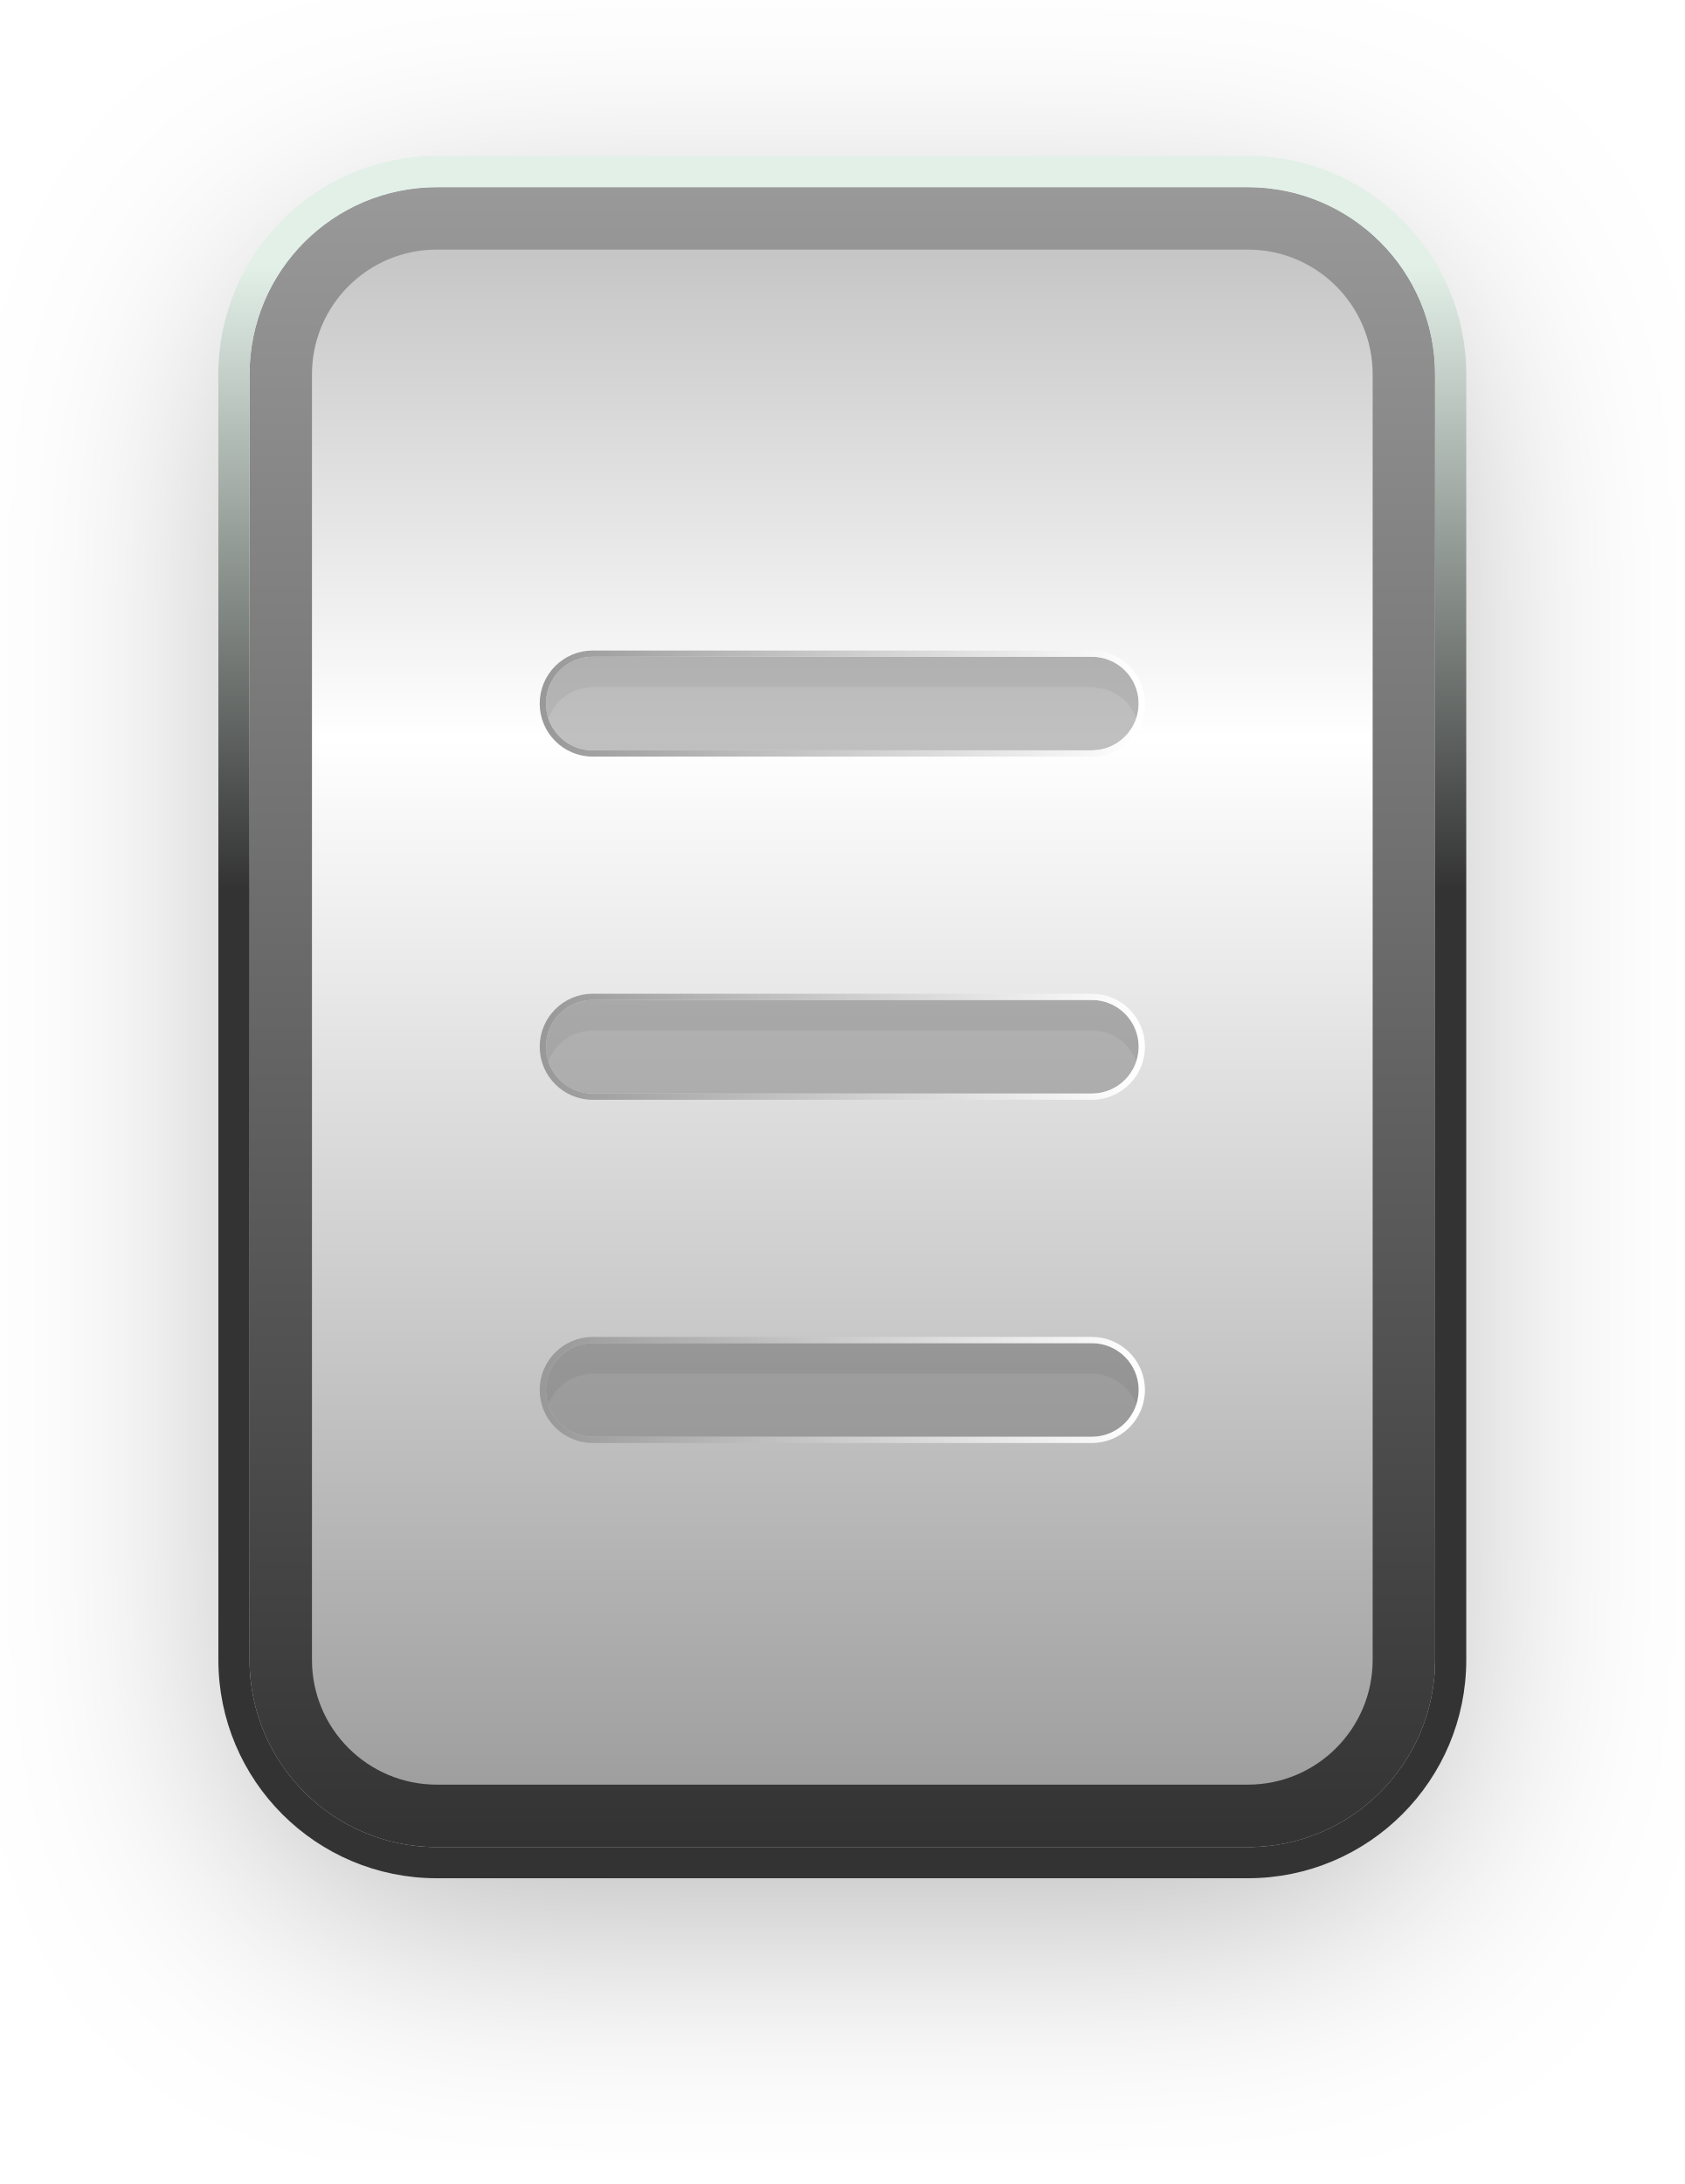
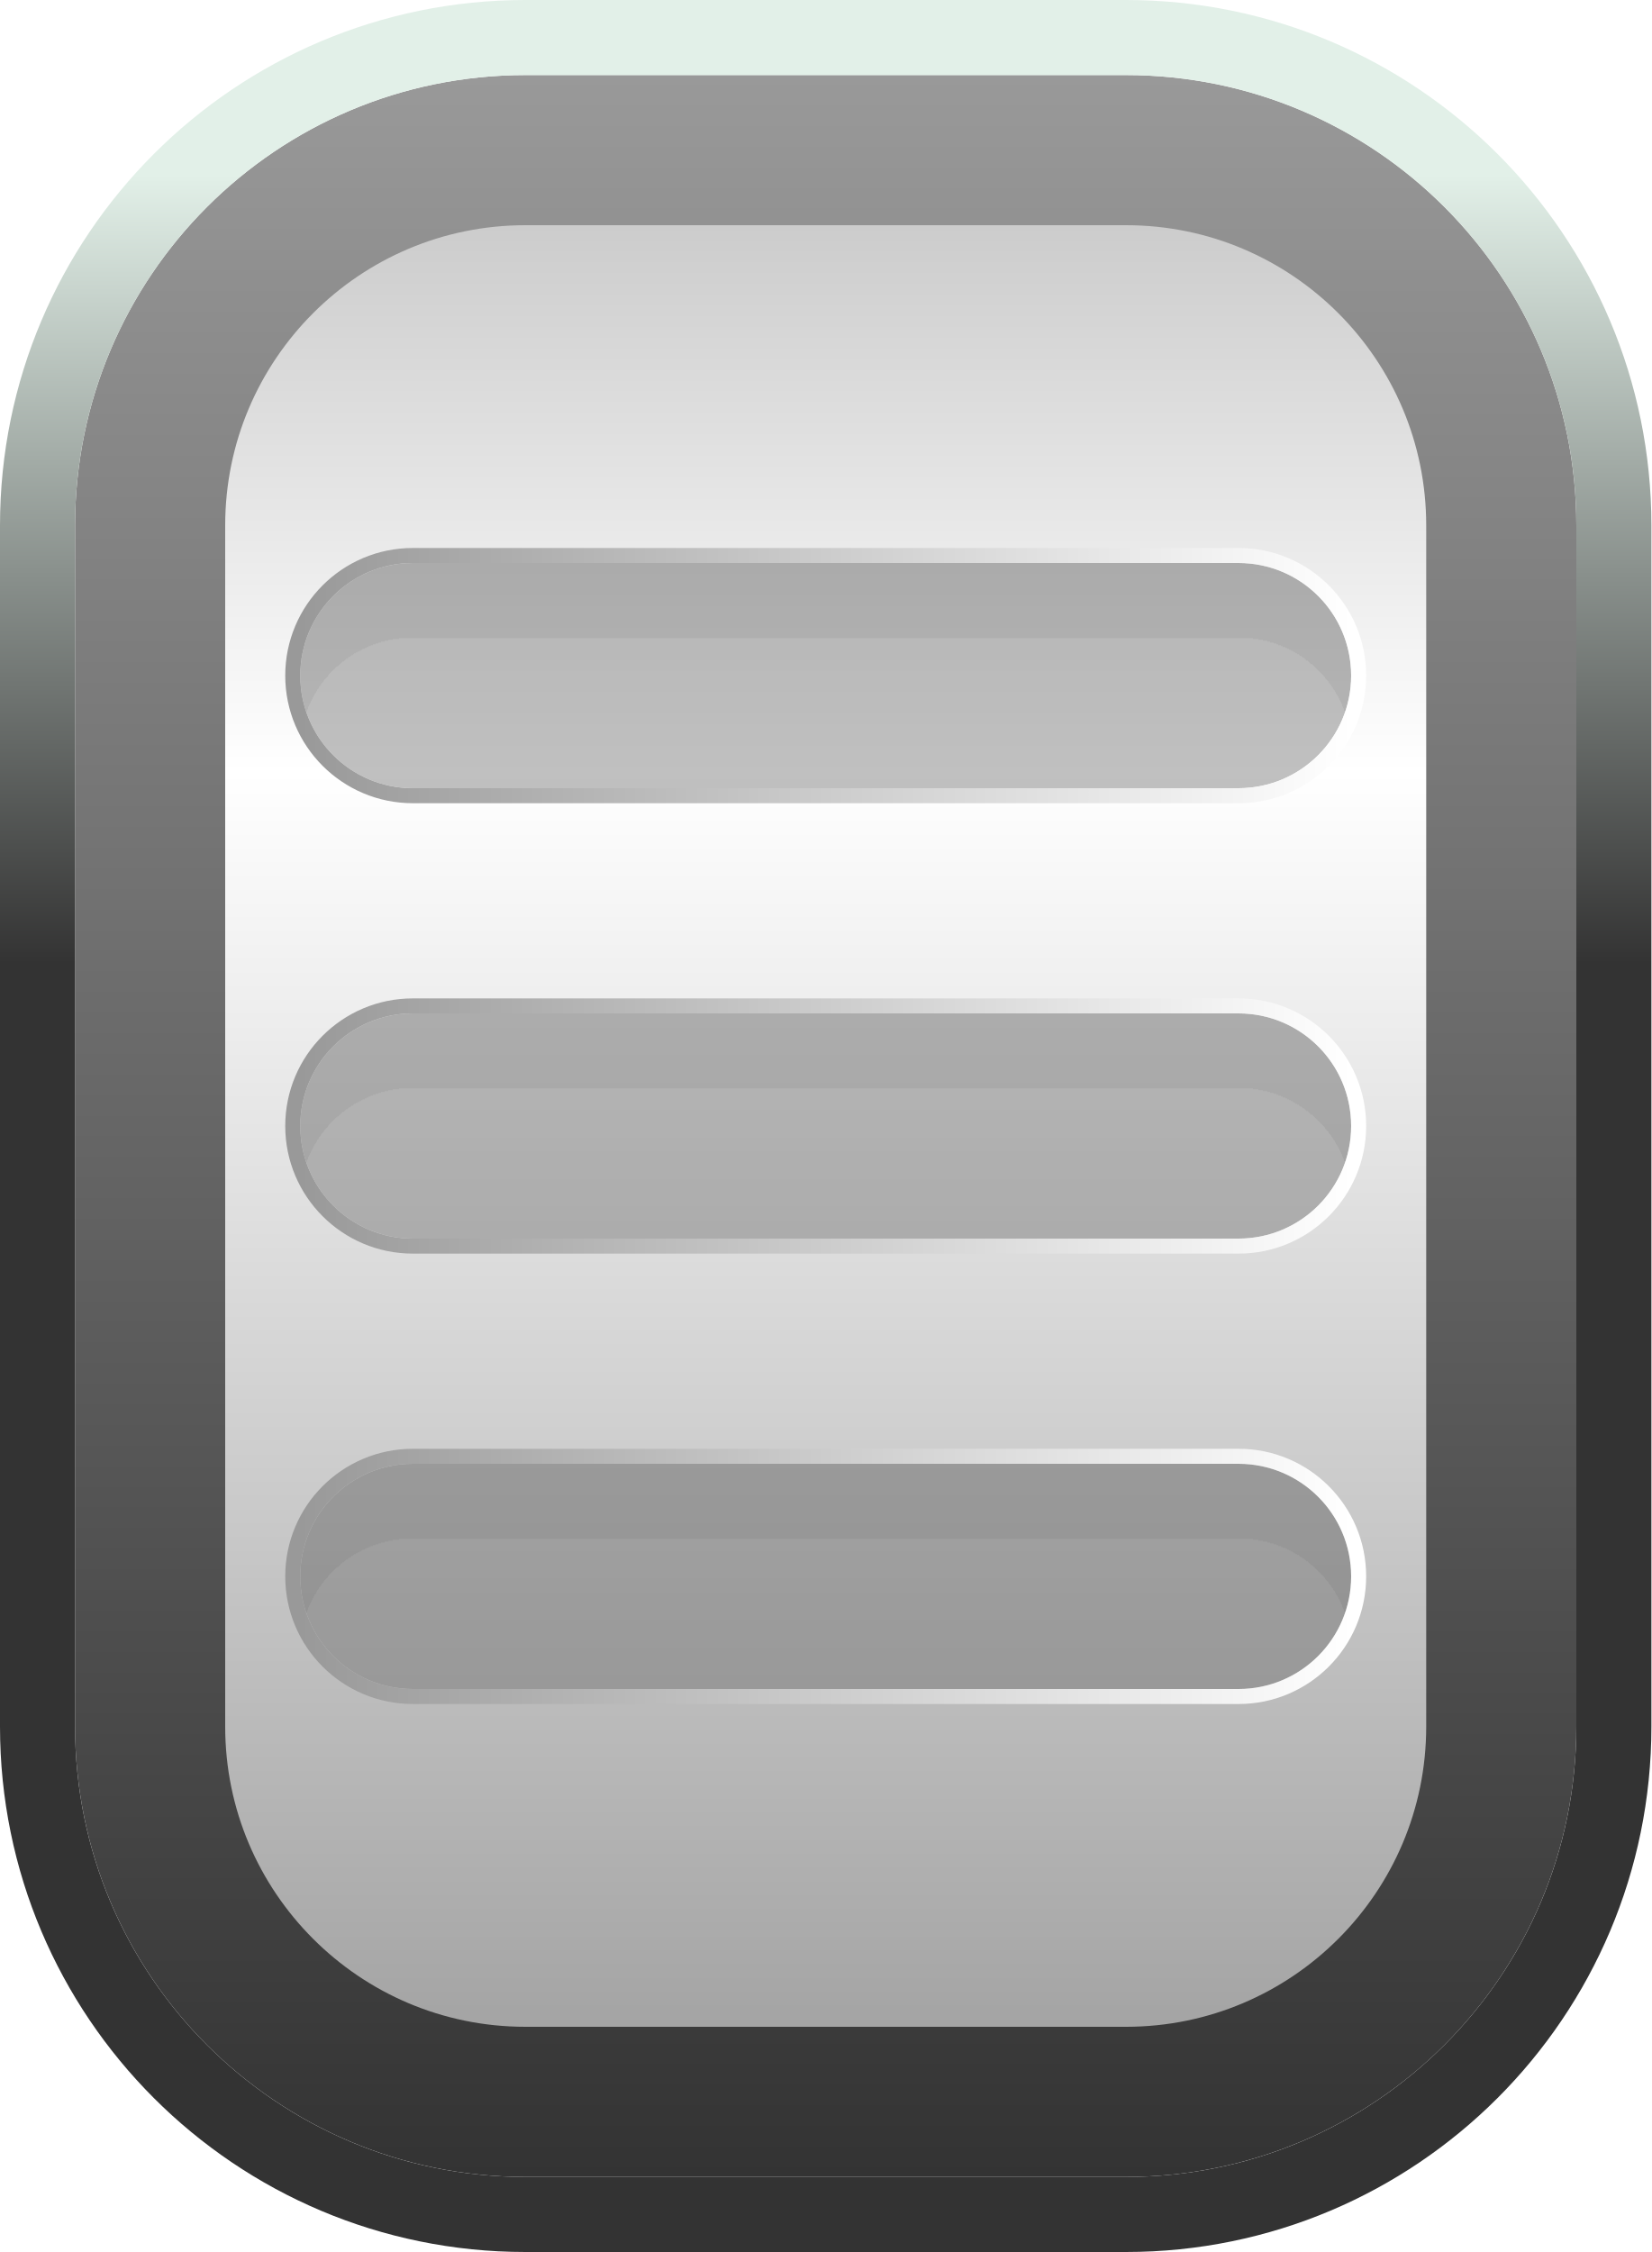
- <svg xmlns="http://www.w3.org/2000/svg" width="54" height="70" viewBox="0 0 54 70" fill="none">
-   <g filter="url(#filter0_d_130_49)">
-     <rect x="8" y="6" width="38" height="53.2" rx="6" fill="url(#paint0_linear_130_49)" />
-     <rect x="9" y="7" width="36" height="51.2" rx="5" stroke="url(#paint1_linear_130_49)" stroke-width="2" />
+ <svg xmlns="http://www.w3.org/2000/svg" width="22" height="30" viewBox="0 0 22 30" fill="none">
+   <rect x="2" y="2" width="18" height="26" rx="5" fill="url(#paint0_linear_147_4132)" stroke="url(#paint1_linear_147_4132)" stroke-width="2" />
+   <rect x="0.5" y="0.5" width="21" height="29" rx="6.5" stroke="url(#paint2_linear_147_4132)" />
+   <g filter="url(#filter0_i_147_4132)">
+     <rect x="4" y="7.5" width="14" height="3" rx="1.5" fill="#646464" fill-opacity="0.41" />
  </g>
-   <rect x="7.5" y="5.5" width="39" height="54.2" rx="6.5" stroke="url(#paint2_linear_130_49)" />
-   <g filter="url(#filter1_i_130_49)">
-     <rect x="17.5" y="21.05" width="19" height="3" rx="1.5" fill="#646464" fill-opacity="0.41" />
+   <rect x="3.9" y="7.4" width="14.2" height="3.2" rx="1.6" stroke="url(#paint3_linear_147_4132)" stroke-width="0.2" />
+   <g filter="url(#filter1_i_147_4132)">
+     <rect x="4" y="13.5" width="14" height="3" rx="1.5" fill="#646464" fill-opacity="0.41" />
  </g>
-   <rect x="17.4" y="20.95" width="19.2" height="3.2" rx="1.6" stroke="url(#paint3_linear_130_49)" stroke-width="0.2" />
-   <g filter="url(#filter2_i_130_49)">
-     <rect x="17.5" y="32.05" width="19" height="3" rx="1.5" fill="#646464" fill-opacity="0.41" />
+   <rect x="3.9" y="13.4" width="14.2" height="3.2" rx="1.6" stroke="url(#paint4_linear_147_4132)" stroke-width="0.2" />
+   <g filter="url(#filter2_i_147_4132)">
+     <rect x="4" y="19.5" width="14" height="3" rx="1.5" fill="#646464" fill-opacity="0.41" />
  </g>
-   <rect x="17.4" y="31.95" width="19.2" height="3.2" rx="1.6" stroke="url(#paint4_linear_130_49)" stroke-width="0.2" />
-   <g filter="url(#filter3_i_130_49)">
-     <rect x="17.5" y="43.05" width="19" height="3" rx="1.5" fill="#646464" fill-opacity="0.41" />
-   </g>
-   <rect x="17.4" y="42.95" width="19.2" height="3.2" rx="1.6" stroke="url(#paint5_linear_130_49)" stroke-width="0.2" />
+   <rect x="3.9" y="19.4" width="14.2" height="3.2" rx="1.6" stroke="url(#paint5_linear_147_4132)" stroke-width="0.2" />
  <defs>
-     <filter id="filter0_d_130_49" x="0" y="0" width="54" height="69.2" filterUnits="userSpaceOnUse" color-interpolation-filters="sRGB">
-       <feFlood flood-opacity="0" result="BackgroundImageFix" />
-       <feColorMatrix in="SourceAlpha" type="matrix" values="0 0 0 0 0 0 0 0 0 0 0 0 0 0 0 0 0 0 127 0" result="hardAlpha" />
-       <feOffset dy="2" />
-       <feGaussianBlur stdDeviation="4" />
-       <feComposite in2="hardAlpha" operator="out" />
-       <feColorMatrix type="matrix" values="0 0 0 0 0 0 0 0 0 0 0 0 0 0 0 0 0 0 0.3 0" />
-       <feBlend mode="normal" in2="BackgroundImageFix" result="effect1_dropShadow_130_49" />
-       <feBlend mode="normal" in="SourceGraphic" in2="effect1_dropShadow_130_49" result="shape" />
-     </filter>
-     <filter id="filter1_i_130_49" x="17.3" y="20.85" width="19.4" height="3.4" filterUnits="userSpaceOnUse" color-interpolation-filters="sRGB">
+     <filter id="filter0_i_147_4132" x="3.8" y="7.3" width="14.4" height="3.4" filterUnits="userSpaceOnUse" color-interpolation-filters="sRGB">
      <feFlood flood-opacity="0" result="BackgroundImageFix" />
      <feBlend mode="normal" in="SourceGraphic" in2="BackgroundImageFix" result="shape" />
      <feColorMatrix in="SourceAlpha" type="matrix" values="0 0 0 0 0 0 0 0 0 0 0 0 0 0 0 0 0 0 127 0" result="hardAlpha" />
      <feOffset dy="1" />
      <feComposite in2="hardAlpha" operator="arithmetic" k2="-1" k3="1" />
      <feColorMatrix type="matrix" values="0 0 0 0 0 0 0 0 0 0 0 0 0 0 0 0 0 0 0.05 0" />
-       <feBlend mode="normal" in2="shape" result="effect1_innerShadow_130_49" />
+       <feBlend mode="normal" in2="shape" result="effect1_innerShadow_147_4132" />
    </filter>
-     <filter id="filter2_i_130_49" x="17.3" y="31.85" width="19.4" height="3.4" filterUnits="userSpaceOnUse" color-interpolation-filters="sRGB">
+     <filter id="filter1_i_147_4132" x="3.8" y="13.3" width="14.4" height="3.4" filterUnits="userSpaceOnUse" color-interpolation-filters="sRGB">
      <feFlood flood-opacity="0" result="BackgroundImageFix" />
      <feBlend mode="normal" in="SourceGraphic" in2="BackgroundImageFix" result="shape" />
      <feColorMatrix in="SourceAlpha" type="matrix" values="0 0 0 0 0 0 0 0 0 0 0 0 0 0 0 0 0 0 127 0" result="hardAlpha" />
      <feOffset dy="1" />
      <feComposite in2="hardAlpha" operator="arithmetic" k2="-1" k3="1" />
      <feColorMatrix type="matrix" values="0 0 0 0 0 0 0 0 0 0 0 0 0 0 0 0 0 0 0.05 0" />
-       <feBlend mode="normal" in2="shape" result="effect1_innerShadow_130_49" />
+       <feBlend mode="normal" in2="shape" result="effect1_innerShadow_147_4132" />
    </filter>
-     <filter id="filter3_i_130_49" x="17.3" y="42.85" width="19.4" height="3.4" filterUnits="userSpaceOnUse" color-interpolation-filters="sRGB">
+     <filter id="filter2_i_147_4132" x="3.8" y="19.3" width="14.4" height="3.4" filterUnits="userSpaceOnUse" color-interpolation-filters="sRGB">
      <feFlood flood-opacity="0" result="BackgroundImageFix" />
      <feBlend mode="normal" in="SourceGraphic" in2="BackgroundImageFix" result="shape" />
      <feColorMatrix in="SourceAlpha" type="matrix" values="0 0 0 0 0 0 0 0 0 0 0 0 0 0 0 0 0 0 127 0" result="hardAlpha" />
      <feOffset dy="1" />
      <feComposite in2="hardAlpha" operator="arithmetic" k2="-1" k3="1" />
      <feColorMatrix type="matrix" values="0 0 0 0 0 0 0 0 0 0 0 0 0 0 0 0 0 0 0.05 0" />
-       <feBlend mode="normal" in2="shape" result="effect1_innerShadow_130_49" />
+       <feBlend mode="normal" in2="shape" result="effect1_innerShadow_147_4132" />
    </filter>
-     <linearGradient id="paint0_linear_130_49" x1="27" y1="6" x2="27" y2="59.2" gradientUnits="userSpaceOnUse">
+     <linearGradient id="paint0_linear_147_4132" x1="11" y1="1" x2="11" y2="29" gradientUnits="userSpaceOnUse">
      <stop stop-color="#BEBEBE" />
      <stop offset="0.332" stop-color="white" />
      <stop offset="1" stop-color="#999999" />
    </linearGradient>
-     <linearGradient id="paint1_linear_130_49" x1="27" y1="6" x2="27" y2="59.2" gradientUnits="userSpaceOnUse">
+     <linearGradient id="paint1_linear_147_4132" x1="11" y1="1" x2="11" y2="29" gradientUnits="userSpaceOnUse">
      <stop stop-color="#999999" />
      <stop offset="1" stop-color="#333333" />
    </linearGradient>
-     <linearGradient id="paint2_linear_130_49" x1="30.823" y1="8.527" x2="30.823" y2="28.477" gradientUnits="userSpaceOnUse">
+     <linearGradient id="paint2_linear_147_4132" x1="13.012" y1="2.33" x2="13.012" y2="12.83" gradientUnits="userSpaceOnUse">
      <stop stop-color="#E2F0E8" />
      <stop offset="1" stop-color="#333333" />
    </linearGradient>
-     <linearGradient id="paint3_linear_130_49" x1="17.5" y1="22.55" x2="36.5" y2="22.55" gradientUnits="userSpaceOnUse">
+     <linearGradient id="paint3_linear_147_4132" x1="4" y1="9" x2="18" y2="9" gradientUnits="userSpaceOnUse">
      <stop stop-color="#999999" />
      <stop offset="1" stop-color="white" />
    </linearGradient>
-     <linearGradient id="paint4_linear_130_49" x1="17.5" y1="33.55" x2="36.5" y2="33.55" gradientUnits="userSpaceOnUse">
+     <linearGradient id="paint4_linear_147_4132" x1="4" y1="15" x2="18" y2="15" gradientUnits="userSpaceOnUse">
      <stop stop-color="#999999" />
      <stop offset="1" stop-color="white" />
    </linearGradient>
-     <linearGradient id="paint5_linear_130_49" x1="17.5" y1="44.55" x2="36.5" y2="44.55" gradientUnits="userSpaceOnUse">
+     <linearGradient id="paint5_linear_147_4132" x1="4" y1="21" x2="18" y2="21" gradientUnits="userSpaceOnUse">
      <stop stop-color="#999999" />
      <stop offset="1" stop-color="white" />
    </linearGradient>
  </defs>
</svg>
